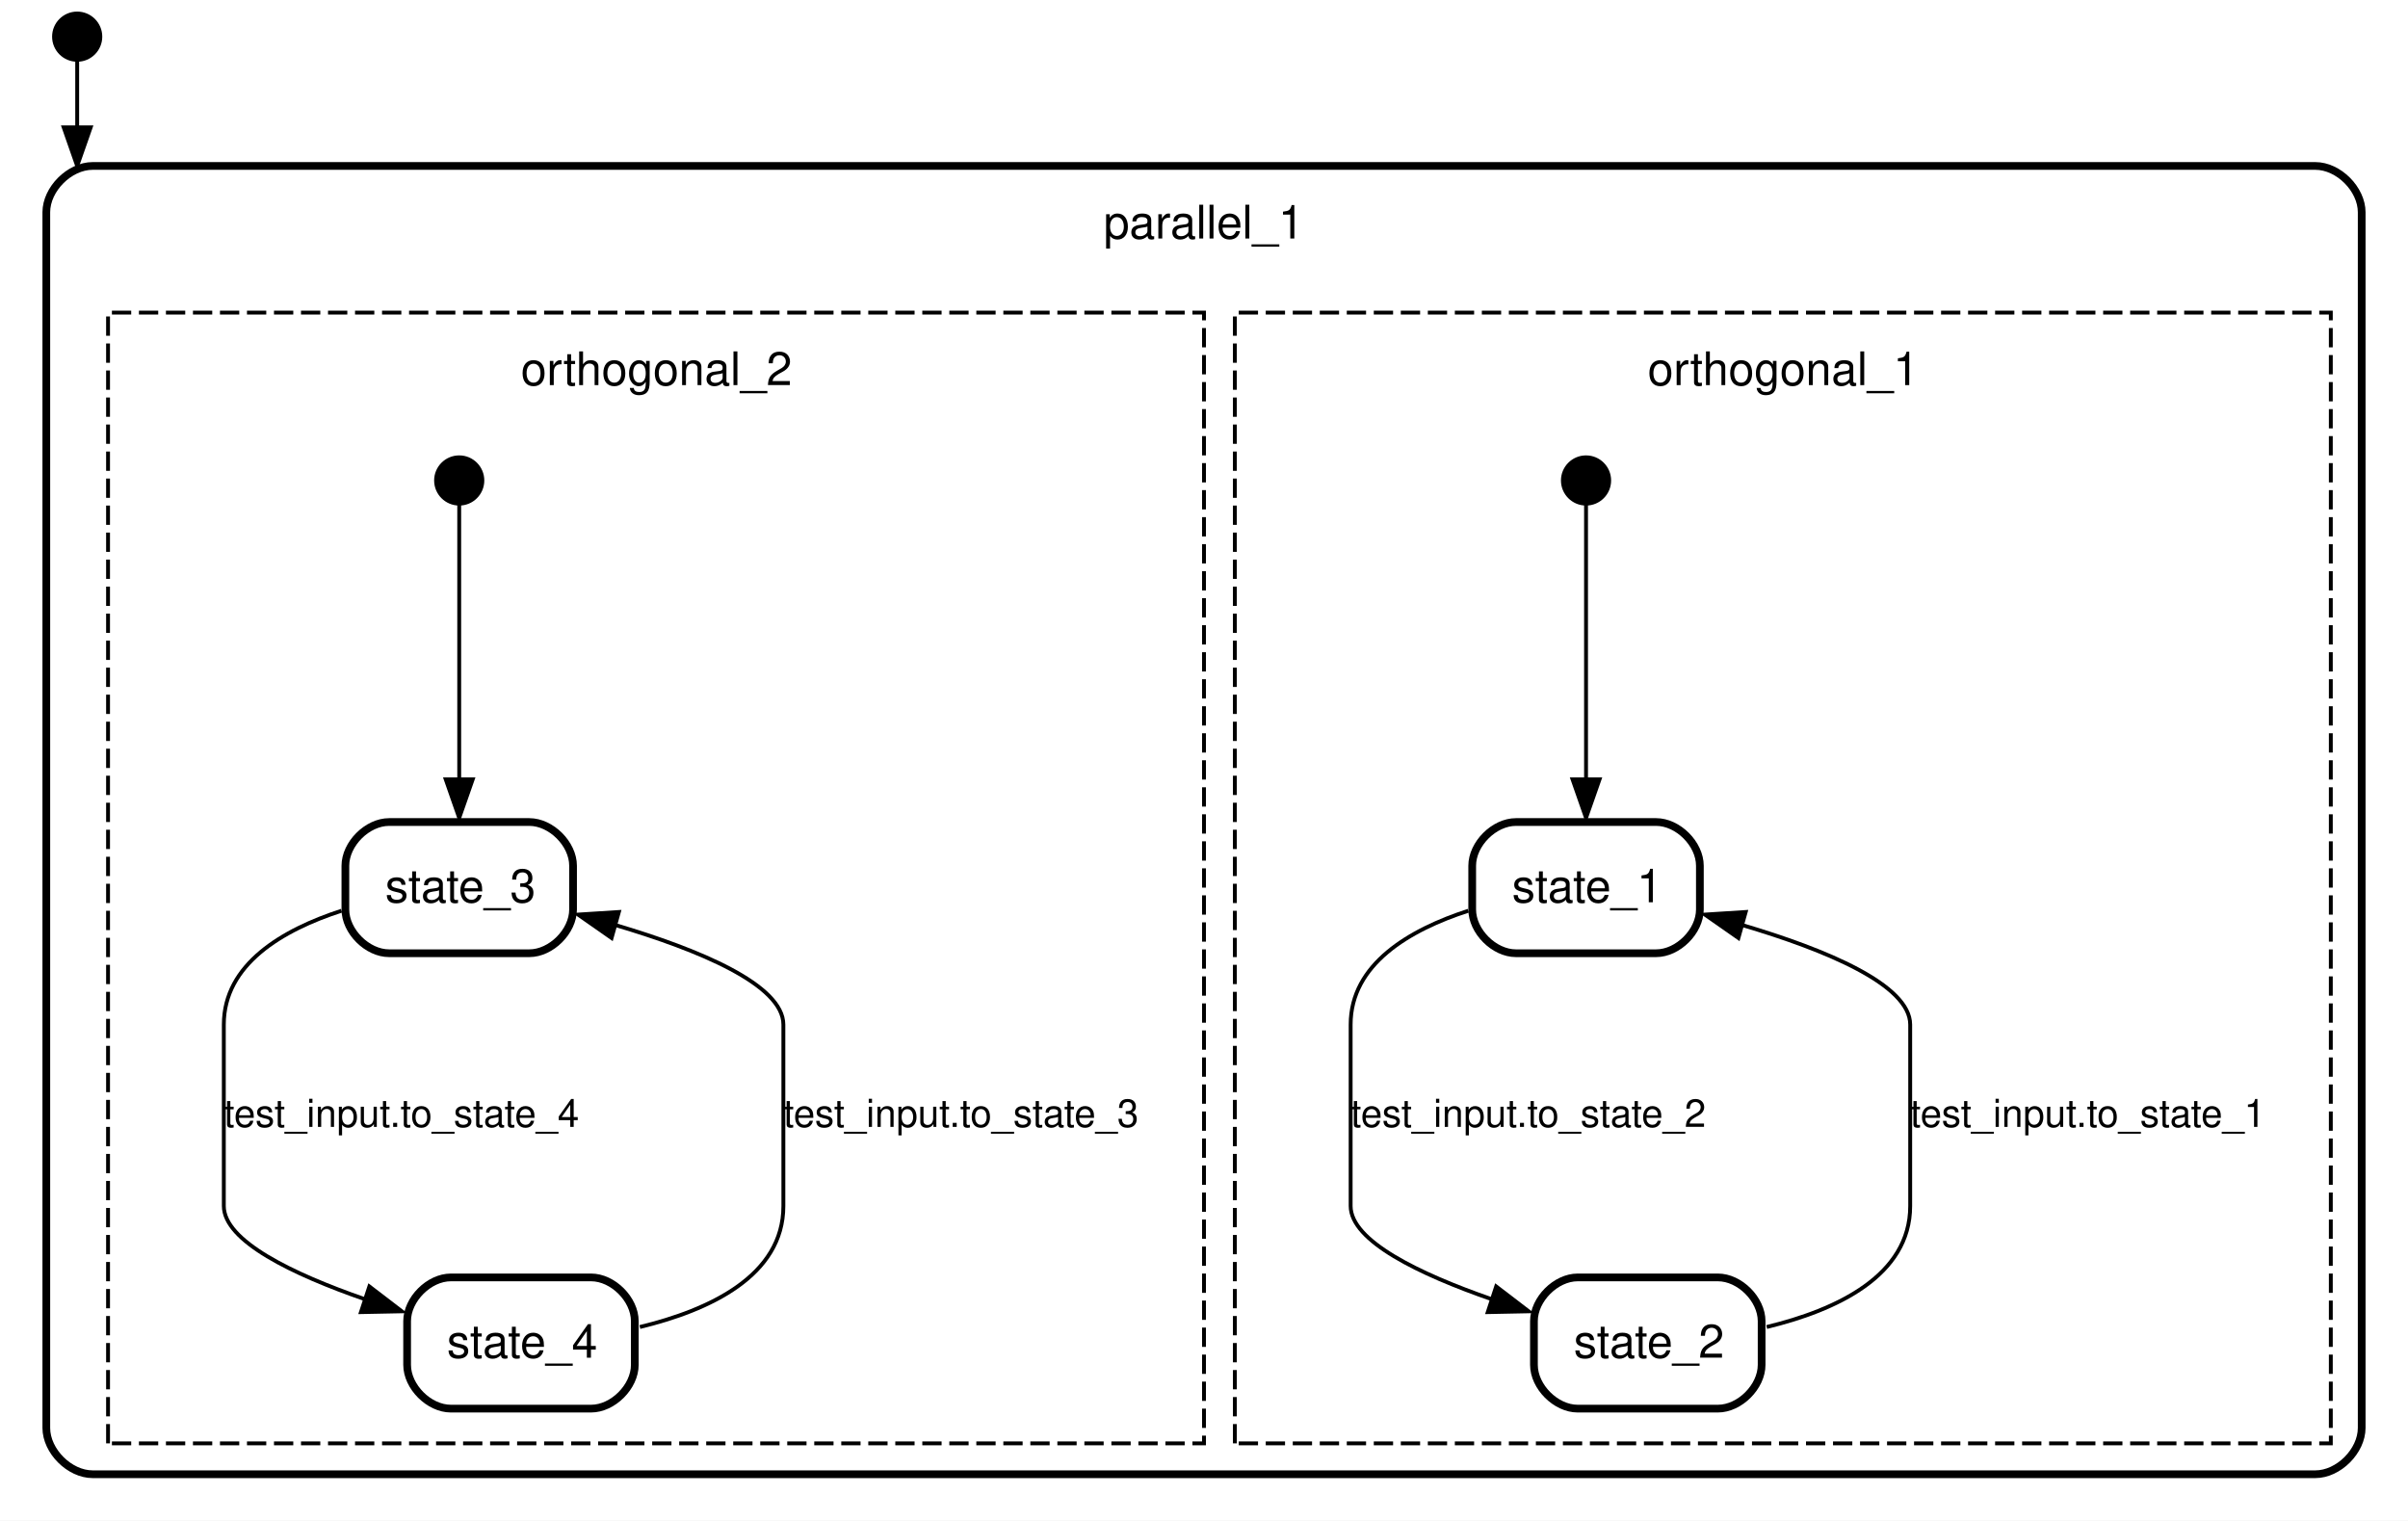
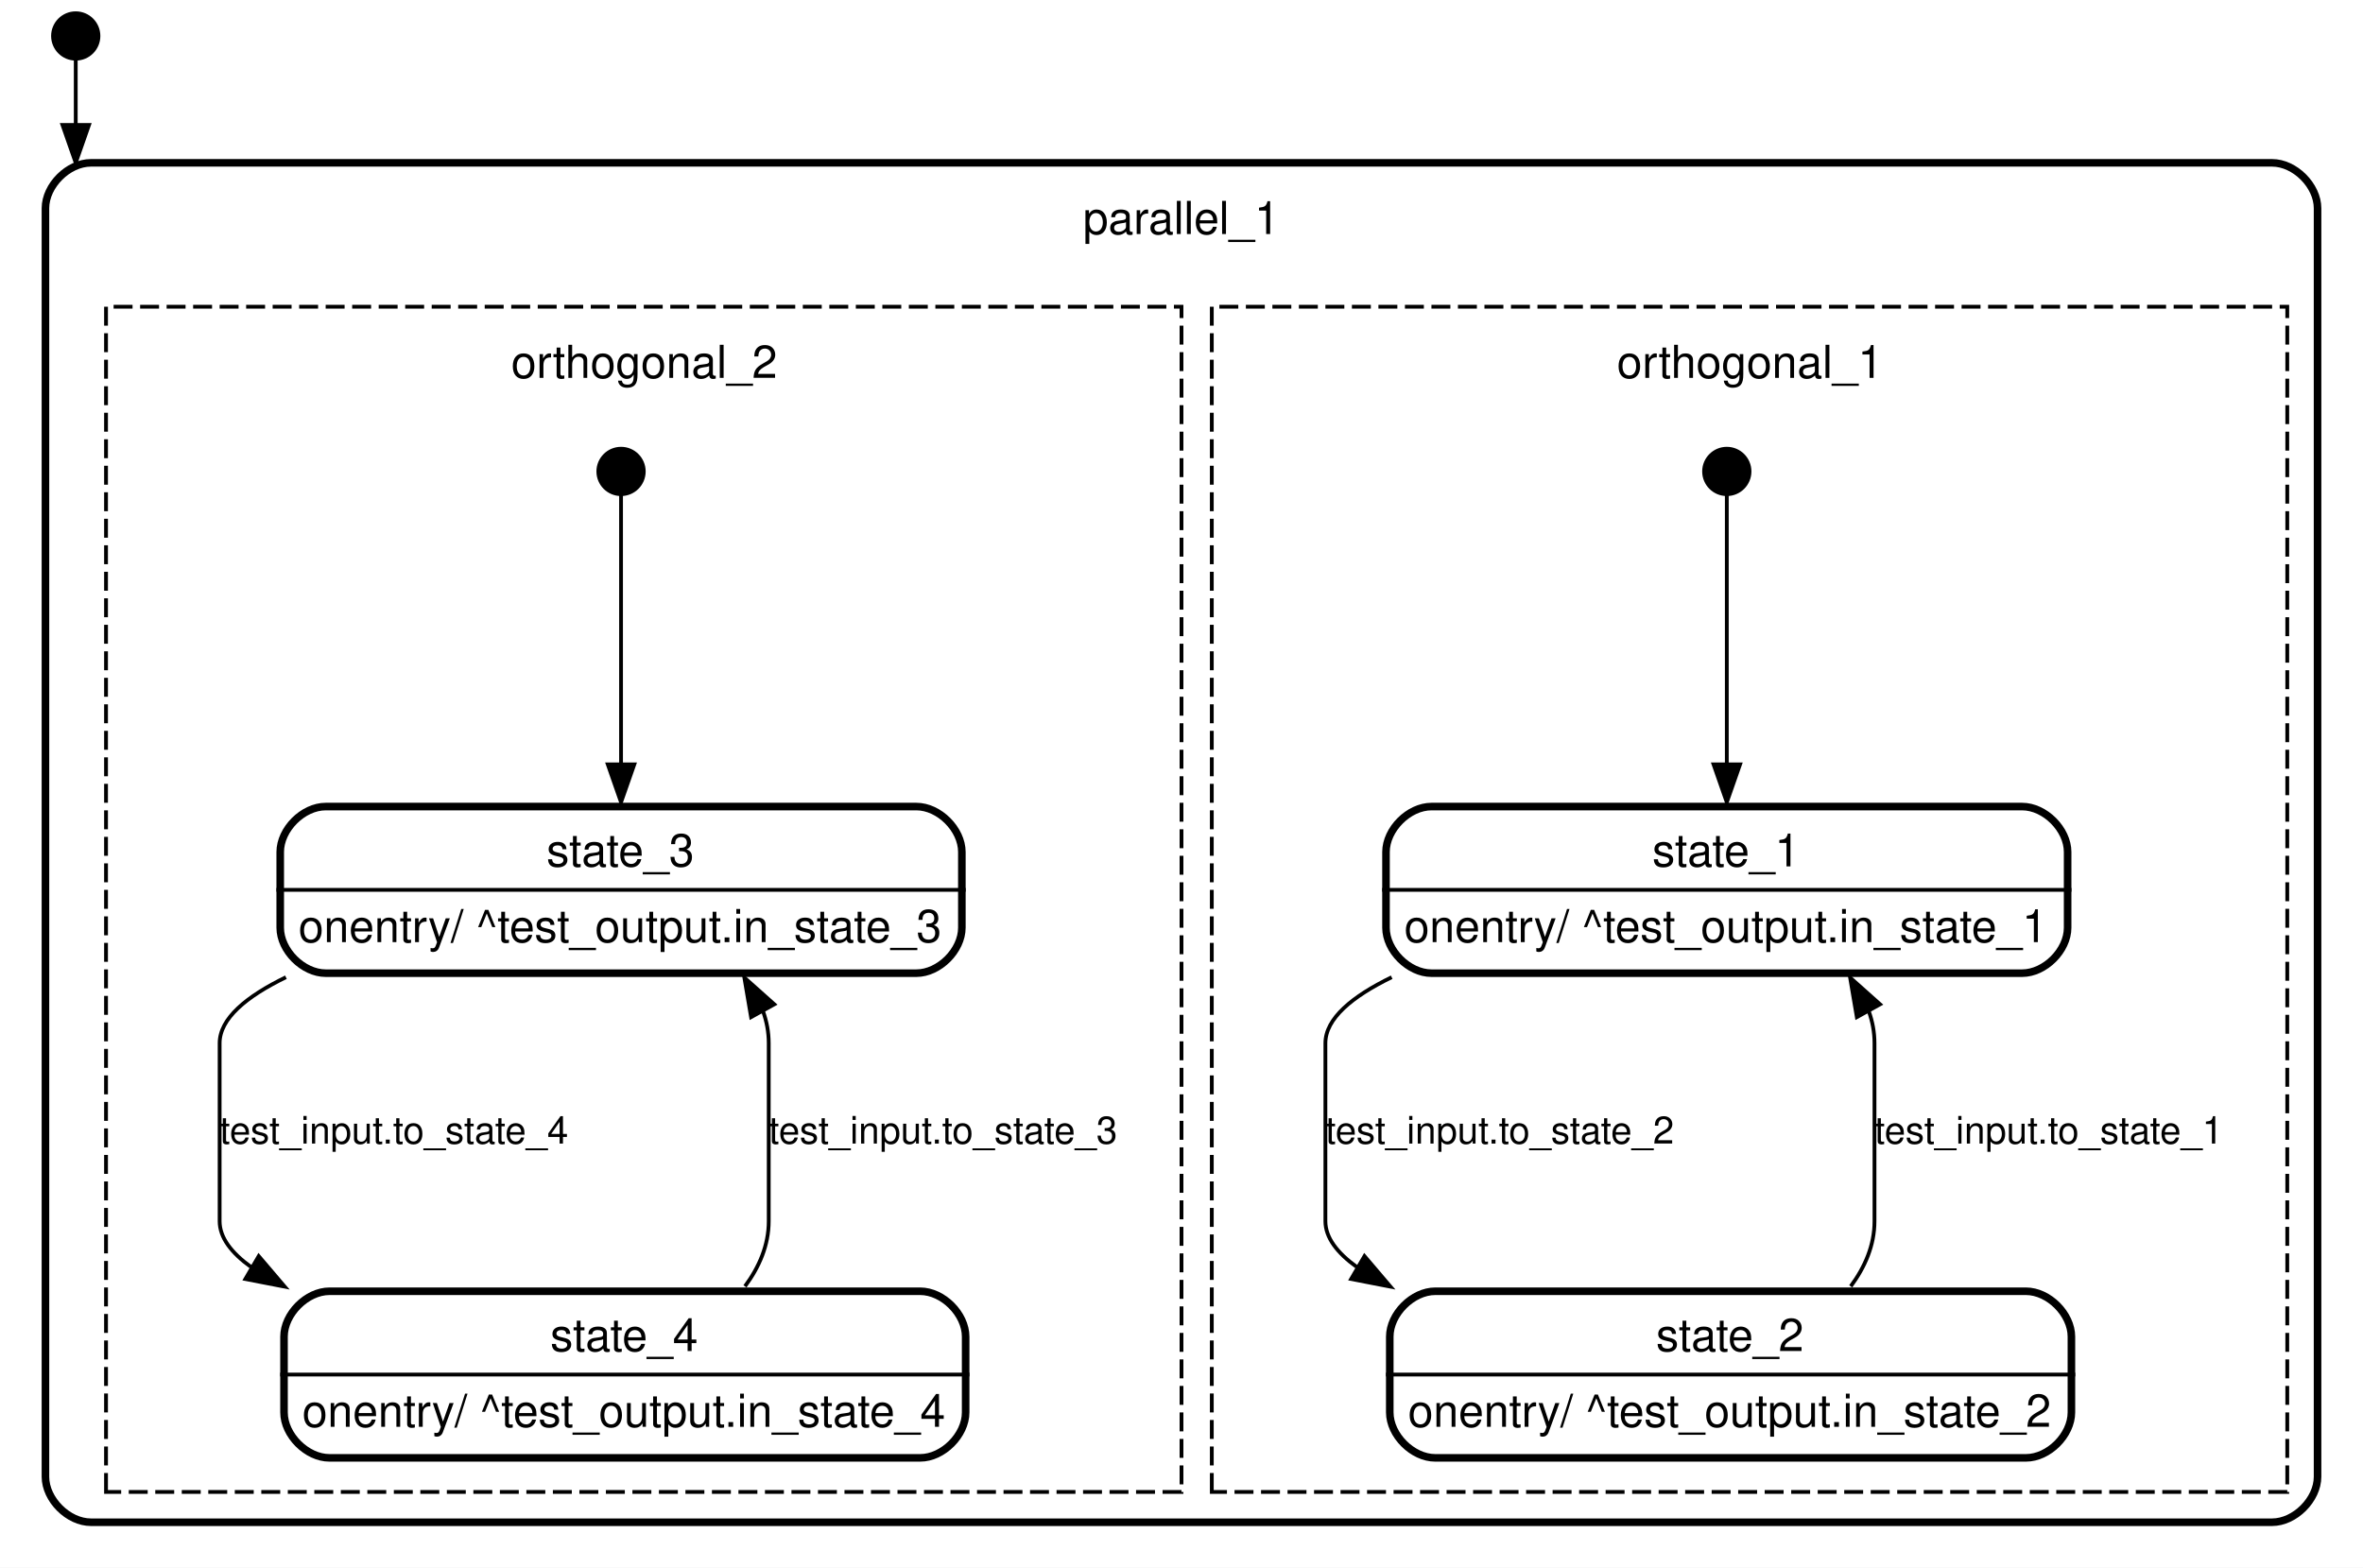
- <svg xmlns="http://www.w3.org/2000/svg" width="624pt" height="394pt" viewBox="0.00 0.00 624.00 394.00">
-   <g id="graph0" class="graph" transform="scale(1 1) rotate(0) translate(4 390)">
-     <polygon fill="#ffffff" stroke="transparent" points="-4,4 -4,-390 620,-390 620,4 -4,4" />
+ <svg xmlns="http://www.w3.org/2000/svg" width="624pt" height="414pt" viewBox="0.00 0.00 624.00 414.00">
+   <g id="graph0" class="graph" transform="scale(1 1) rotate(0) translate(4 410)">
+     <polygon fill="#ffffff" stroke="transparent" points="-4,4 -4,-410 620,-410 620,4 -4,4" />
    <g id="clust1" class="cluster">
-       <path fill="none" stroke="#000000" stroke-width="2" d="M20,-8C20,-8 596,-8 596,-8 602,-8 608,-14 608,-20 608,-20 608,-335 608,-335 608,-341 602,-347 596,-347 596,-347 20,-347 20,-347 14,-347 8,-341 8,-335 8,-335 8,-20 8,-20 8,-14 14,-8 20,-8" />
-       <text text-anchor="start" x="281.996" y="-328.2" font-family="Helvetica,sans-Serif" font-size="12.00" fill="#000000">parallel_1</text>
+       <path fill="none" stroke="#000000" stroke-width="2" d="M20,-8C20,-8 596,-8 596,-8 602,-8 608,-14 608,-20 608,-20 608,-355 608,-355 608,-361 602,-367 596,-367 596,-367 20,-367 20,-367 14,-367 8,-361 8,-355 8,-355 8,-20 8,-20 8,-14 14,-8 20,-8" />
+       <text text-anchor="start" x="281.996" y="-348.2" font-family="Helvetica,sans-Serif" font-size="12.00" fill="#000000">parallel_1</text>
    </g>
    <g id="clust2" class="cluster">
-       <polygon fill="none" stroke="#000000" stroke-dasharray="5,2" points="316,-16 316,-309 600,-309 600,-16 316,-16" />
-       <text text-anchor="start" x="422.985" y="-290.2" font-family="Helvetica,sans-Serif" font-size="12.00" fill="#000000">orthogonal_1</text>
+       <polygon fill="none" stroke="#000000" stroke-dasharray="5,2" points="316,-16 316,-329 600,-329 600,-16 316,-16" />
+       <text text-anchor="start" x="422.985" y="-310.2" font-family="Helvetica,sans-Serif" font-size="12.00" fill="#000000">orthogonal_1</text>
    </g>
    <g id="clust3" class="cluster">
-       <polygon fill="none" stroke="#000000" stroke-dasharray="5,2" points="24,-16 24,-309 308,-309 308,-16 24,-16" />
-       <text text-anchor="start" x="130.985" y="-290.2" font-family="Helvetica,sans-Serif" font-size="12.00" fill="#000000">orthogonal_2</text>
+       <polygon fill="none" stroke="#000000" stroke-dasharray="5,2" points="24,-16 24,-329 308,-329 308,-16 24,-16" />
+       <text text-anchor="start" x="130.985" y="-310.2" font-family="Helvetica,sans-Serif" font-size="12.00" fill="#000000">orthogonal_2</text>
    </g>
    <g id="node1" class="node">
-       <ellipse fill="#000000" stroke="#000000" stroke-width="2" cx="16" cy="-380.5" rx="5.5" ry="5.5" />
+       <ellipse fill="#000000" stroke="#000000" stroke-width="2" cx="16" cy="-400.5" rx="5.5" ry="5.5" />
    </g>
    <g id="edge1" class="edge">
-       <path fill="none" stroke="#000000" d="M16,-374.953C16,-370.778 16,-364.504 16,-357.033" />
-       <polygon fill="#000000" stroke="#000000" points="19.5,-356.997 16,-346.997 12.5,-356.997 19.5,-356.997" />
-       <text text-anchor="middle" x="17.39" y="-358" font-family="Helvetica,sans-Serif" font-size="10.00" fill="#000000"> </text>
+       <path fill="none" stroke="#000000" d="M16,-394.953C16,-390.778 16,-384.504 16,-377.033" />
+       <polygon fill="#000000" stroke="#000000" points="19.5,-376.997 16,-366.997 12.5,-376.997 19.5,-376.997" />
+       <text text-anchor="middle" x="17.39" y="-378" font-family="Helvetica,sans-Serif" font-size="10.00" fill="#000000"> </text>
    </g>
    <g id="node4" class="node">
-       <ellipse fill="#000000" stroke="#000000" stroke-width="2" cx="407" cy="-265.5" rx="5.5" ry="5.5" />
+       <ellipse fill="#000000" stroke="#000000" stroke-width="2" cx="452" cy="-285.5" rx="5.5" ry="5.5" />
    </g>
    <g id="node5" class="node">
-       <polygon fill="transparent" stroke="transparent" stroke-width="2" points="437.5,-178 376.5,-178 376.5,-142 437.5,-142 437.5,-178" />
-       <text text-anchor="start" x="387.824" y="-156.2" font-family="Helvetica,sans-Serif" font-size="12.00" fill="#000000">state_1</text>
-       <path fill="none" stroke="#000000" stroke-width="2" d="M388.833,-143C388.833,-143 425.167,-143 425.167,-143 430.833,-143 436.5,-148.667 436.5,-154.333 436.5,-154.333 436.5,-165.667 436.5,-165.667 436.5,-171.333 430.833,-177 425.167,-177 425.167,-177 388.833,-177 388.833,-177 383.167,-177 377.5,-171.333 377.5,-165.667 377.5,-165.667 377.5,-154.333 377.5,-154.333 377.5,-148.667 383.167,-143 388.833,-143" />
+       <polygon fill="transparent" stroke="transparent" stroke-width="2" points="543,-198 361,-198 361,-152 543,-152 543,-198" />
+       <text text-anchor="start" x="432.324" y="-181.2" font-family="Helvetica,sans-Serif" font-size="12.00" fill="#000000">state_1</text>
+       <text text-anchor="start" x="366.817" y="-161.2" font-family="Helvetica,sans-Serif" font-size="12.00" fill="#000000">onentry/ ^test_output.in_state_1</text>
+       <polygon fill="#000000" stroke="#000000" points="361,-175 361,-175 543,-175 543,-175 361,-175" />
+       <path fill="none" stroke="#000000" stroke-width="2" d="M374,-153C374,-153 530,-153 530,-153 536,-153 542,-159 542,-165 542,-165 542,-185 542,-185 542,-191 536,-197 530,-197 530,-197 374,-197 374,-197 368,-197 362,-191 362,-185 362,-185 362,-165 362,-165 362,-159 368,-153 374,-153" />
    </g>
    <g id="edge2" class="edge">
-       <path fill="none" stroke="#000000" d="M407,-259.829C407,-255.174 407,-248.41 407,-242.5 407,-242.5 407,-242.5 407,-195.5 407,-193.108 407,-190.625 407,-188.134" />
-       <polygon fill="#000000" stroke="#000000" points="410.5,-188.06 407,-178.06 403.5,-188.06 410.5,-188.06" />
-       <text text-anchor="middle" x="408.389" y="-216" font-family="Helvetica,sans-Serif" font-size="10.00" fill="#000000"> </text>
+       <path fill="none" stroke="#000000" d="M452,-279.829C452,-275.174 452,-268.41 452,-262.5 452,-262.5 452,-262.5 452,-215.5 452,-213.127 452,-210.676 452,-208.208" />
+       <polygon fill="#000000" stroke="#000000" points="455.5,-208.131 452,-198.131 448.5,-208.131 455.5,-208.131" />
+       <text text-anchor="middle" x="453.389" y="-236" font-family="Helvetica,sans-Serif" font-size="10.00" fill="#000000"> </text>
    </g>
    <g id="node6" class="node">
-       <polygon fill="transparent" stroke="transparent" stroke-width="2" points="453.5,-60 392.5,-60 392.5,-24 453.5,-24 453.5,-60" />
-       <text text-anchor="start" x="403.824" y="-38.2" font-family="Helvetica,sans-Serif" font-size="12.00" fill="#000000">state_2</text>
-       <path fill="none" stroke="#000000" stroke-width="2" d="M404.833,-25C404.833,-25 441.167,-25 441.167,-25 446.833,-25 452.5,-30.667 452.5,-36.333 452.5,-36.333 452.5,-47.667 452.5,-47.667 452.5,-53.333 446.833,-59 441.167,-59 441.167,-59 404.833,-59 404.833,-59 399.167,-59 393.5,-53.333 393.5,-47.667 393.5,-47.667 393.5,-36.333 393.5,-36.333 393.5,-30.667 399.167,-25 404.833,-25" />
+       <polygon fill="transparent" stroke="transparent" stroke-width="2" points="544,-70 362,-70 362,-24 544,-24 544,-70" />
+       <text text-anchor="start" x="433.324" y="-53.2" font-family="Helvetica,sans-Serif" font-size="12.00" fill="#000000">state_2</text>
+       <text text-anchor="start" x="367.817" y="-33.2" font-family="Helvetica,sans-Serif" font-size="12.00" fill="#000000">onentry/ ^test_output.in_state_2</text>
+       <polygon fill="#000000" stroke="#000000" points="362,-47 362,-47 544,-47 544,-47 362,-47" />
+       <path fill="none" stroke="#000000" stroke-width="2" d="M375,-25C375,-25 531,-25 531,-25 537,-25 543,-31 543,-37 543,-37 543,-57 543,-57 543,-63 537,-69 531,-69 531,-69 375,-69 375,-69 369,-69 363,-63 363,-57 363,-57 363,-37 363,-37 363,-31 369,-25 375,-25" />
    </g>
    <g id="edge3" class="edge">
-       <path fill="none" stroke="#000000" d="M376.5,-154.013C361.25,-149.059 346,-140.184 346,-124.5 346,-124.5 346,-124.5 346,-77.5 346,-68.412 363.913,-59.832 382.46,-53.384" />
-       <polygon fill="#000000" stroke="#000000" points="383.713,-56.657 392.125,-50.215 381.532,-50.005 383.713,-56.657" />
-       <text text-anchor="start" x="346" y="-98" font-family="Helvetica,sans-Serif" font-size="10.00" fill="#000000">test_input.to_state_2   </text>
+       <path fill="none" stroke="#000000" d="M363.504,-151.931C353.046,-146.842 346,-141.001 346,-134.5 346,-134.5 346,-134.5 346,-87.5 346,-83.163 349.114,-79.127 354.279,-75.415" />
+       <polygon fill="#000000" stroke="#000000" points="356.32,-78.277 363.191,-70.213 352.791,-72.232 356.32,-78.277" />
+       <text text-anchor="start" x="346" y="-108" font-family="Helvetica,sans-Serif" font-size="10.00" fill="#000000">test_input.to_state_2   </text>
    </g>
    <g id="edge4" class="edge">
-       <path fill="none" stroke="#000000" d="M453.817,-46.149C471.809,-50.501 491,-59.388 491,-77.5 491,-124.5 491,-124.5 491,-124.5 491,-134.866 469.022,-143.915 447.551,-150.283" />
-       <polygon fill="#000000" stroke="#000000" points="446.486,-146.947 437.801,-153.015 448.375,-153.687 446.486,-146.947" />
-       <text text-anchor="start" x="491" y="-98" font-family="Helvetica,sans-Serif" font-size="10.00" fill="#000000">test_input.to_state_1   </text>
+       <path fill="none" stroke="#000000" d="M484.725,-70.296C488.474,-75.362 491,-81.136 491,-87.5 491,-134.5 491,-134.5 491,-134.5 491,-137.419 490.468,-140.209 489.528,-142.86" />
+       <polygon fill="#000000" stroke="#000000" points="486.341,-141.39 484.56,-151.834 492.465,-144.78 486.341,-141.39" />
+       <text text-anchor="start" x="491" y="-108" font-family="Helvetica,sans-Serif" font-size="10.00" fill="#000000">test_input.to_state_1   </text>
    </g>
    <g id="node8" class="node">
-       <ellipse fill="#000000" stroke="#000000" stroke-width="2" cx="115" cy="-265.5" rx="5.5" ry="5.5" />
+       <ellipse fill="#000000" stroke="#000000" stroke-width="2" cx="160" cy="-285.5" rx="5.5" ry="5.5" />
    </g>
    <g id="node9" class="node">
-       <polygon fill="transparent" stroke="transparent" stroke-width="2" points="145.5,-178 84.5,-178 84.5,-142 145.5,-142 145.5,-178" />
-       <text text-anchor="start" x="95.824" y="-156.2" font-family="Helvetica,sans-Serif" font-size="12.00" fill="#000000">state_3</text>
-       <path fill="none" stroke="#000000" stroke-width="2" d="M96.833,-143C96.833,-143 133.167,-143 133.167,-143 138.833,-143 144.5,-148.667 144.5,-154.333 144.5,-154.333 144.5,-165.667 144.5,-165.667 144.5,-171.333 138.833,-177 133.167,-177 133.167,-177 96.833,-177 96.833,-177 91.167,-177 85.5,-171.333 85.5,-165.667 85.5,-165.667 85.5,-154.333 85.5,-154.333 85.5,-148.667 91.167,-143 96.833,-143" />
+       <polygon fill="transparent" stroke="transparent" stroke-width="2" points="251,-198 69,-198 69,-152 251,-152 251,-198" />
+       <text text-anchor="start" x="140.324" y="-181.2" font-family="Helvetica,sans-Serif" font-size="12.00" fill="#000000">state_3</text>
+       <text text-anchor="start" x="74.817" y="-161.2" font-family="Helvetica,sans-Serif" font-size="12.00" fill="#000000">onentry/ ^test_output.in_state_3</text>
+       <polygon fill="#000000" stroke="#000000" points="69,-175 69,-175 251,-175 251,-175 69,-175" />
+       <path fill="none" stroke="#000000" stroke-width="2" d="M82,-153C82,-153 238,-153 238,-153 244,-153 250,-159 250,-165 250,-165 250,-185 250,-185 250,-191 244,-197 238,-197 238,-197 82,-197 82,-197 76,-197 70,-191 70,-185 70,-185 70,-165 70,-165 70,-159 76,-153 82,-153" />
    </g>
    <g id="edge5" class="edge">
-       <path fill="none" stroke="#000000" d="M115,-259.829C115,-255.174 115,-248.41 115,-242.5 115,-242.5 115,-242.5 115,-195.5 115,-193.108 115,-190.625 115,-188.134" />
-       <polygon fill="#000000" stroke="#000000" points="118.5,-188.06 115,-178.06 111.5,-188.06 118.5,-188.06" />
-       <text text-anchor="middle" x="116.389" y="-216" font-family="Helvetica,sans-Serif" font-size="10.00" fill="#000000"> </text>
+       <path fill="none" stroke="#000000" d="M160,-279.829C160,-275.174 160,-268.41 160,-262.5 160,-262.5 160,-262.5 160,-215.5 160,-213.127 160,-210.676 160,-208.208" />
+       <polygon fill="#000000" stroke="#000000" points="163.5,-208.131 160,-198.131 156.5,-208.131 163.5,-208.131" />
+       <text text-anchor="middle" x="161.389" y="-236" font-family="Helvetica,sans-Serif" font-size="10.00" fill="#000000"> </text>
    </g>
    <g id="node10" class="node">
-       <polygon fill="transparent" stroke="transparent" stroke-width="2" points="161.5,-60 100.5,-60 100.5,-24 161.5,-24 161.5,-60" />
-       <text text-anchor="start" x="111.824" y="-38.2" font-family="Helvetica,sans-Serif" font-size="12.00" fill="#000000">state_4</text>
-       <path fill="none" stroke="#000000" stroke-width="2" d="M112.833,-25C112.833,-25 149.167,-25 149.167,-25 154.833,-25 160.5,-30.667 160.5,-36.333 160.5,-36.333 160.5,-47.667 160.5,-47.667 160.5,-53.333 154.833,-59 149.167,-59 149.167,-59 112.833,-59 112.833,-59 107.167,-59 101.5,-53.333 101.5,-47.667 101.5,-47.667 101.5,-36.333 101.5,-36.333 101.5,-30.667 107.167,-25 112.833,-25" />
+       <polygon fill="transparent" stroke="transparent" stroke-width="2" points="252,-70 70,-70 70,-24 252,-24 252,-70" />
+       <text text-anchor="start" x="141.324" y="-53.2" font-family="Helvetica,sans-Serif" font-size="12.00" fill="#000000">state_4</text>
+       <text text-anchor="start" x="75.817" y="-33.2" font-family="Helvetica,sans-Serif" font-size="12.00" fill="#000000">onentry/ ^test_output.in_state_4</text>
+       <polygon fill="#000000" stroke="#000000" points="70,-47 70,-47 252,-47 252,-47 70,-47" />
+       <path fill="none" stroke="#000000" stroke-width="2" d="M83,-25C83,-25 239,-25 239,-25 245,-25 251,-31 251,-37 251,-37 251,-57 251,-57 251,-63 245,-69 239,-69 239,-69 83,-69 83,-69 77,-69 71,-63 71,-57 71,-57 71,-37 71,-37 71,-31 77,-25 83,-25" />
    </g>
    <g id="edge6" class="edge">
-       <path fill="none" stroke="#000000" d="M84.5,-154.013C69.25,-149.059 54,-140.184 54,-124.5 54,-124.5 54,-124.5 54,-77.5 54,-68.412 71.913,-59.832 90.46,-53.384" />
-       <polygon fill="#000000" stroke="#000000" points="91.713,-56.657 100.125,-50.215 89.532,-50.005 91.713,-56.657" />
-       <text text-anchor="start" x="54" y="-98" font-family="Helvetica,sans-Serif" font-size="10.00" fill="#000000">test_input.to_state_4   </text>
+       <path fill="none" stroke="#000000" d="M71.504,-151.931C61.045,-146.842 54,-141.001 54,-134.5 54,-134.5 54,-134.5 54,-87.5 54,-83.163 57.114,-79.127 62.279,-75.415" />
+       <polygon fill="#000000" stroke="#000000" points="64.32,-78.277 71.191,-70.213 60.791,-72.232 64.32,-78.277" />
+       <text text-anchor="start" x="54" y="-108" font-family="Helvetica,sans-Serif" font-size="10.00" fill="#000000">test_input.to_state_4   </text>
    </g>
    <g id="edge7" class="edge">
-       <path fill="none" stroke="#000000" d="M161.817,-46.149C179.809,-50.501 199,-59.388 199,-77.5 199,-124.5 199,-124.5 199,-124.5 199,-134.866 177.023,-143.915 155.551,-150.283" />
-       <polygon fill="#000000" stroke="#000000" points="154.486,-146.947 145.802,-153.015 156.375,-153.687 154.486,-146.947" />
-       <text text-anchor="start" x="199" y="-98" font-family="Helvetica,sans-Serif" font-size="10.00" fill="#000000">test_input.to_state_3   </text>
+       <path fill="none" stroke="#000000" d="M192.725,-70.296C196.474,-75.362 199,-81.136 199,-87.5 199,-134.5 199,-134.5 199,-134.5 199,-137.419 198.468,-140.209 197.528,-142.86" />
+       <polygon fill="#000000" stroke="#000000" points="194.341,-141.39 192.56,-151.834 200.465,-144.78 194.341,-141.39" />
+       <text text-anchor="start" x="199" y="-108" font-family="Helvetica,sans-Serif" font-size="10.00" fill="#000000">test_input.to_state_3   </text>
    </g>
  </g>
</svg>
